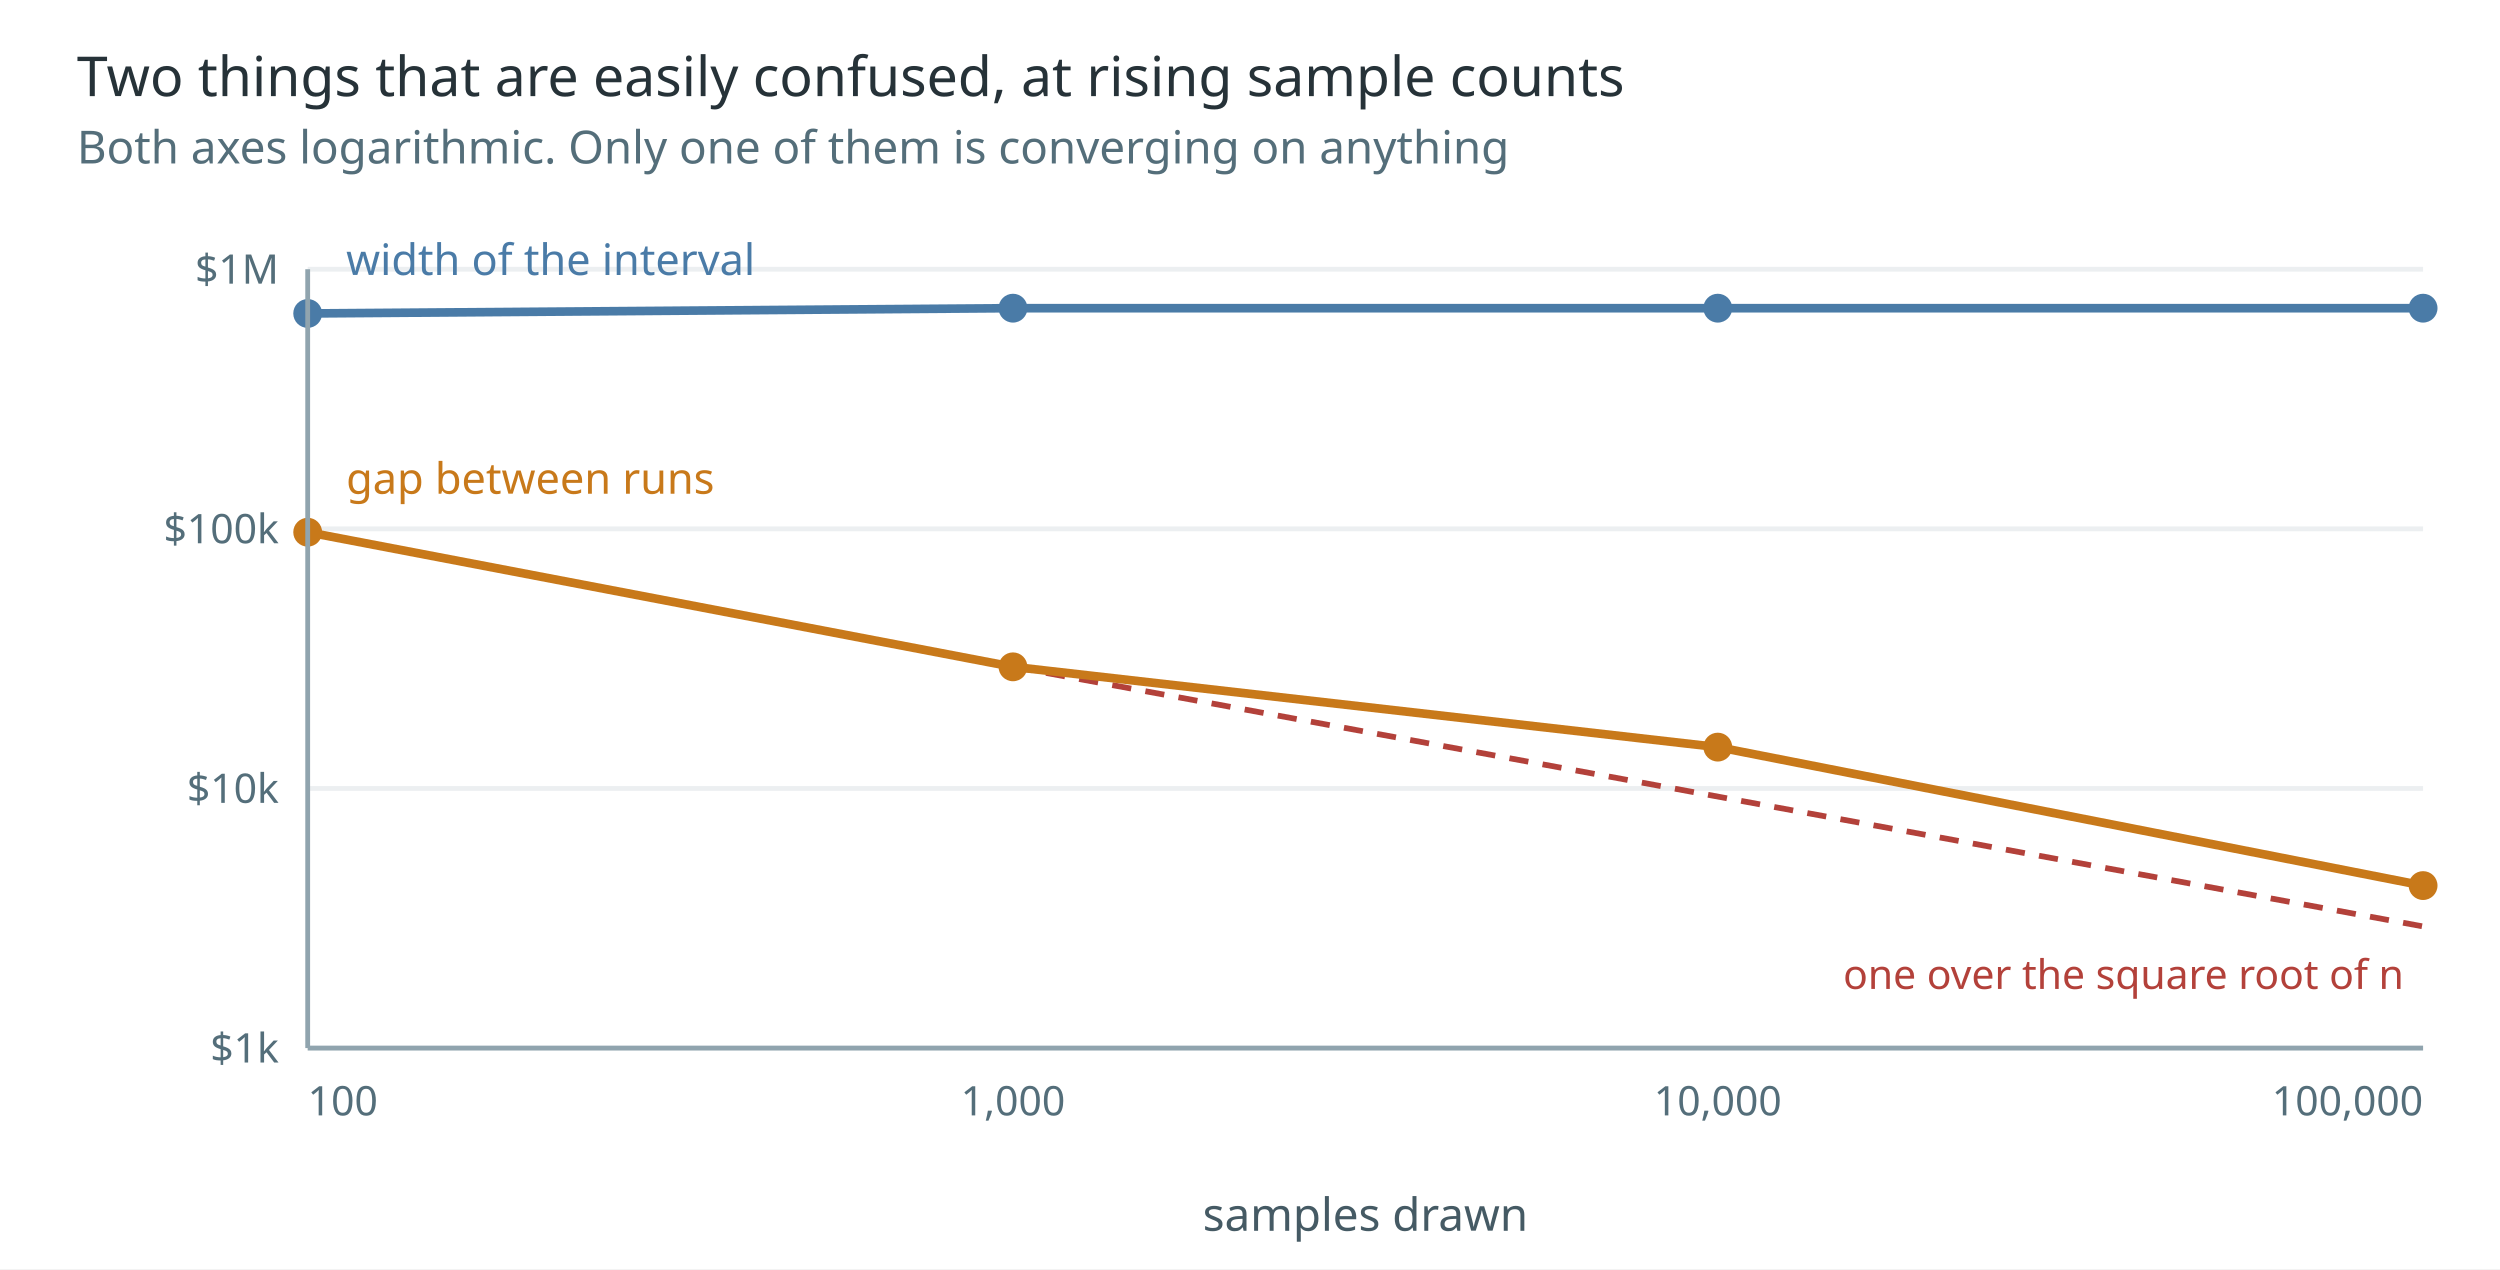
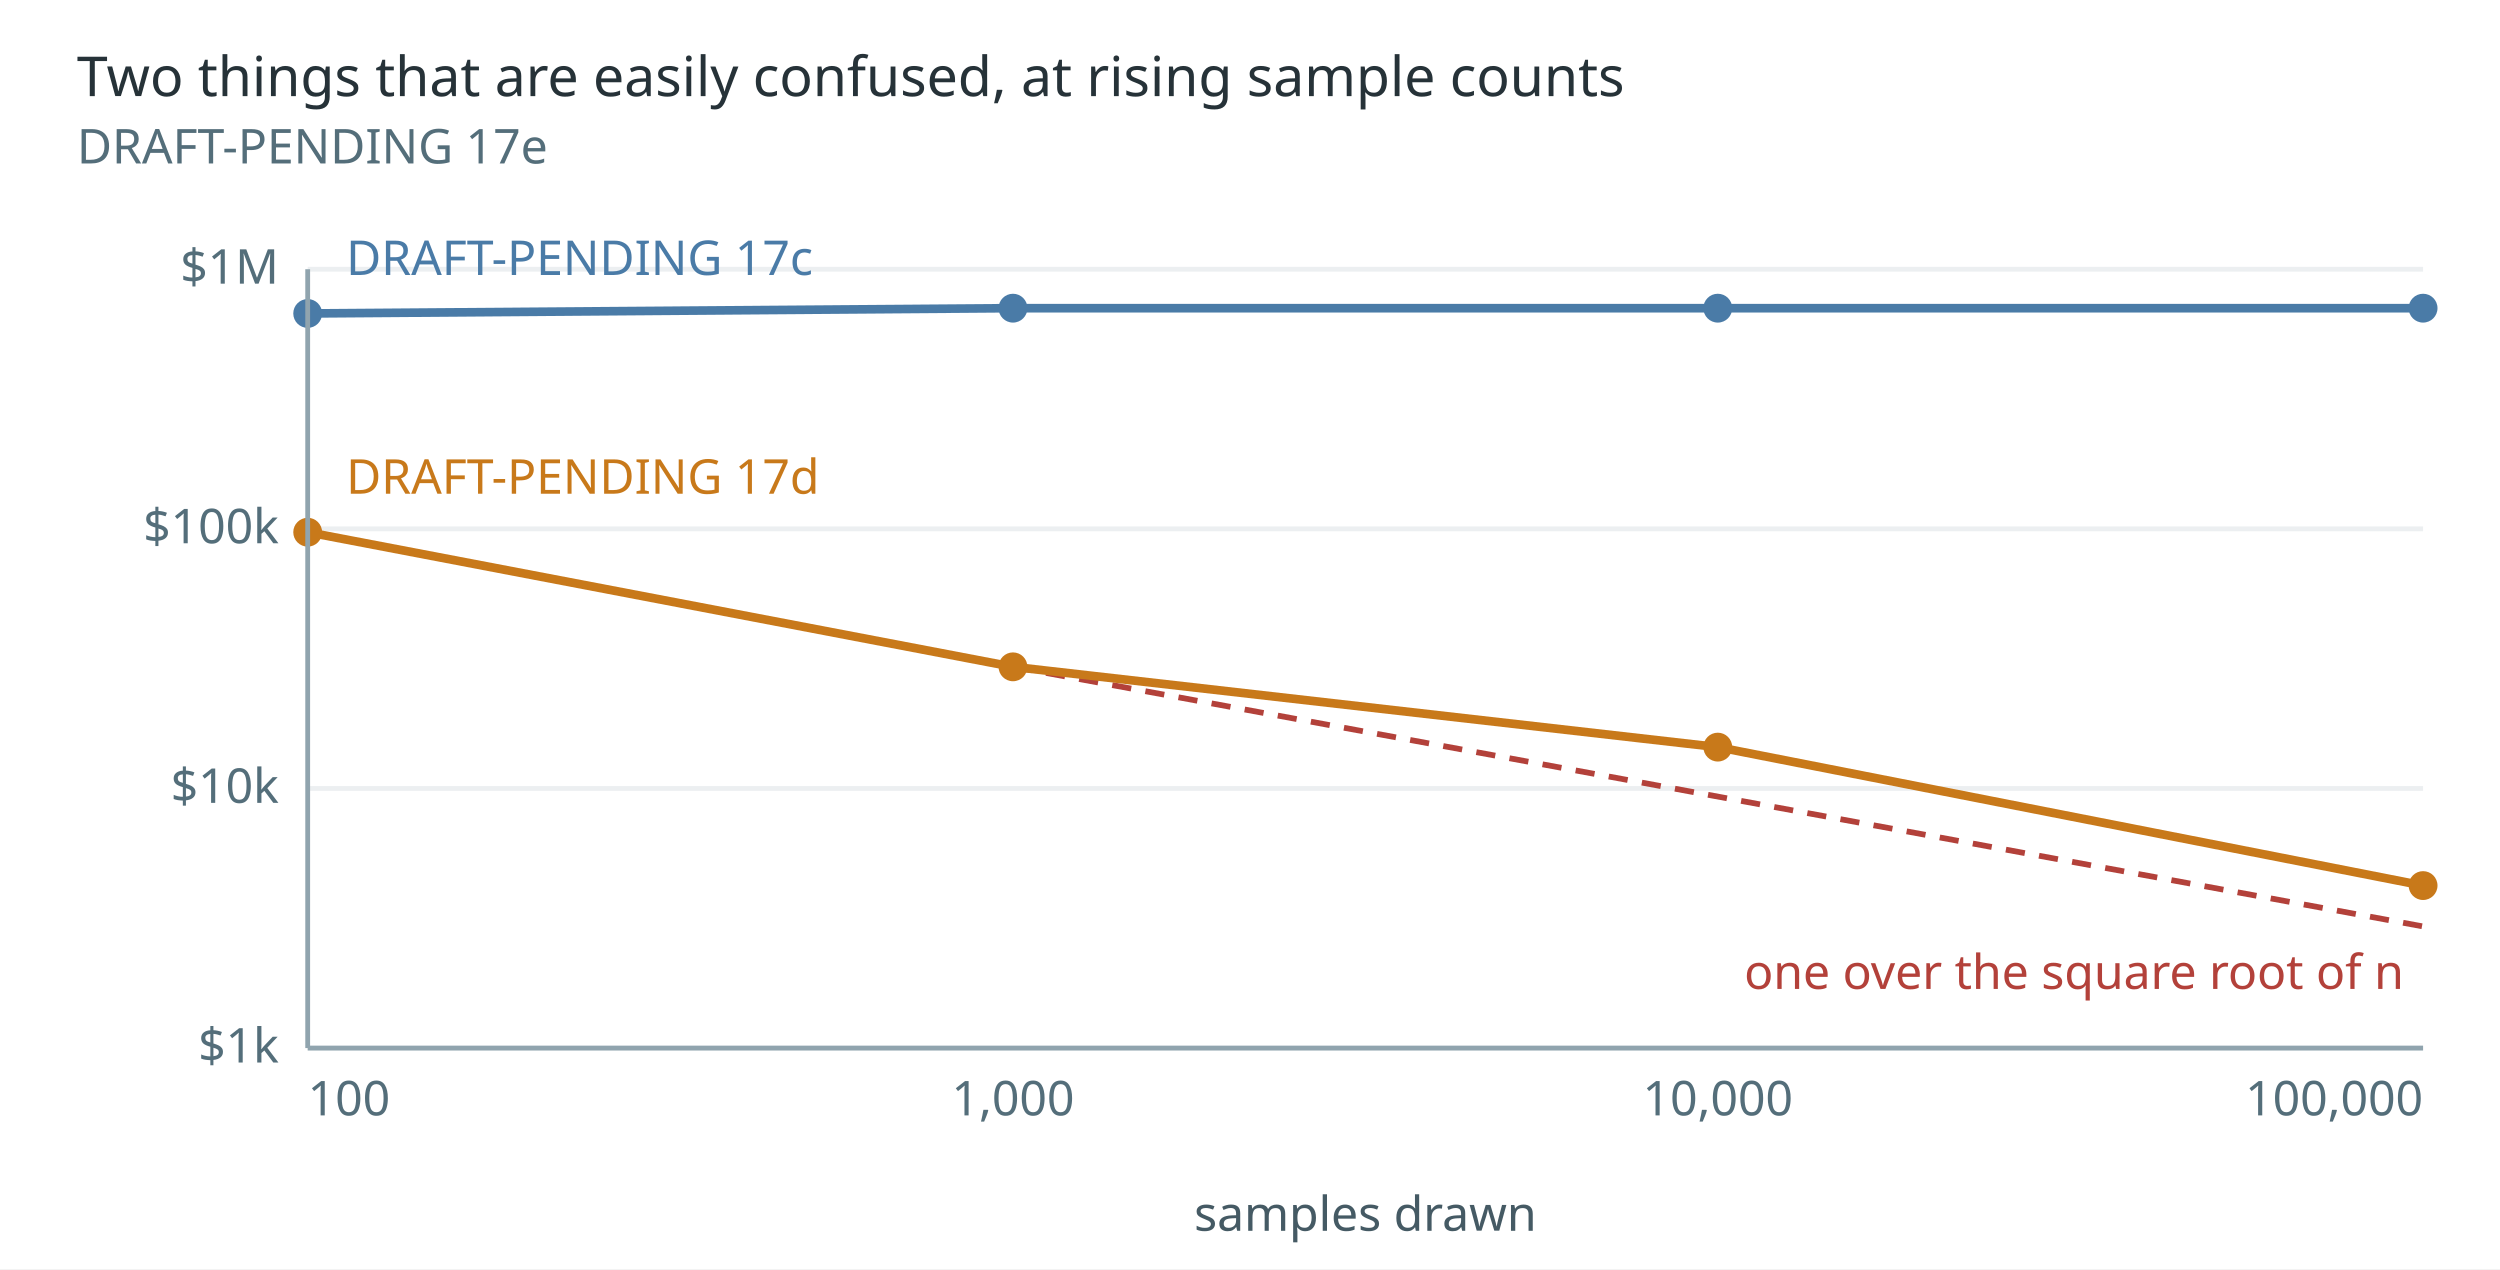
<svg xmlns="http://www.w3.org/2000/svg" viewBox="0 0 520 264" width="520" height="264" role="img" font-family="system-ui, sans-serif">
  <rect width="520" height="264" fill="#ffffff" />
  <text x="16" y="20" font-size="11.5" fill="#263238">Two things that are easily confused, at rising sample counts</text>
-   <text x="16" y="34" font-size="9.5" fill="#546e7a">Both axes logarithmic. Only one of them is converging on anything</text>
+   <text x="16" y="34" font-size="10" fill="#546e7a">DRAFT-PENDING 17e</text>
  <line x1="64.0" y1="218.0" x2="504.0" y2="218.0" stroke="#eceff1" />
-   <text x="58" y="221.0" font-size="8.5" text-anchor="end" fill="#546e7a">$1k</text>
+   <text x="58" y="221.0" font-size="10" text-anchor="end" fill="#546e7a">$1k</text>
  <line x1="64.0" y1="164.0" x2="504.0" y2="164.0" stroke="#eceff1" />
-   <text x="58" y="167.0" font-size="8.5" text-anchor="end" fill="#546e7a">$10k</text>
+   <text x="58" y="167.0" font-size="10" text-anchor="end" fill="#546e7a">$10k</text>
  <line x1="64.0" y1="110.0" x2="504.0" y2="110.0" stroke="#eceff1" />
-   <text x="58" y="113.0" font-size="8.5" text-anchor="end" fill="#546e7a">$100k</text>
+   <text x="58" y="113.0" font-size="10" text-anchor="end" fill="#546e7a">$100k</text>
  <line x1="64.0" y1="56.0" x2="504.0" y2="56.0" stroke="#eceff1" />
-   <text x="58" y="59.0" font-size="8.5" text-anchor="end" fill="#546e7a">$1M</text>
+   <text x="58" y="59.0" font-size="10" text-anchor="end" fill="#546e7a">$1M</text>
  <path d="M210.7,138.7 L504.0,192.7" fill="none" stroke="#b3413a" stroke-width="1.2" stroke-dasharray="4 3" />
-   <text x="500.0" y="205.7" font-size="8.5" text-anchor="end" fill="#b3413a">one over the square root of n</text>
+   <text x="500.0" y="205.7" font-size="10" text-anchor="end" fill="#b3413a">one over the square root of n</text>
  <path d="M64.0,65.2 L210.7,64.1 L357.3,64.1 L504.0,64.1" fill="none" stroke="#4a7ba7" stroke-width="1.8" />
  <circle cx="64.0" cy="65.2" r="3" fill="#4a7ba7" />
  <circle cx="210.7" cy="64.1" r="3" fill="#4a7ba7" />
  <circle cx="357.3" cy="64.1" r="3" fill="#4a7ba7" />
  <circle cx="504.0" cy="64.1" r="3" fill="#4a7ba7" />
-   <text x="72.0" y="57.2" font-size="9" fill="#4a7ba7">width of the interval</text>
+   <text x="72.0" y="57.2" font-size="10" fill="#4a7ba7">DRAFT-PENDING 17c</text>
  <path d="M64.0,110.7 L210.7,138.7 L357.3,155.4 L504.0,184.2" fill="none" stroke="#c8791a" stroke-width="1.8" />
  <circle cx="64.0" cy="110.7" r="3" fill="#c8791a" />
  <circle cx="210.7" cy="138.7" r="3" fill="#c8791a" />
  <circle cx="357.3" cy="155.4" r="3" fill="#c8791a" />
  <circle cx="504.0" cy="184.2" r="3" fill="#c8791a" />
-   <text x="72.0" y="102.7" font-size="9" fill="#c8791a">gap between runs</text>
+   <text x="72.0" y="102.7" font-size="10" fill="#c8791a">DRAFT-PENDING 17d</text>
  <line x1="64.0" y1="218.0" x2="504.0" y2="218.0" stroke="#90a4ae" />
  <line x1="64.0" y1="56.0" x2="64.0" y2="218.0" stroke="#90a4ae" />
-   <text x="64.0" y="232" font-size="8.5" text-anchor="start" fill="#546e7a">100</text>
-   <text x="210.7" y="232" font-size="8.5" text-anchor="middle" fill="#546e7a">1,000</text>
-   <text x="357.3" y="232" font-size="8.5" text-anchor="middle" fill="#546e7a">10,000</text>
-   <text x="504.0" y="232" font-size="8.5" text-anchor="end" fill="#546e7a">100,000</text>
-   <text x="284" y="256" font-size="9.5" text-anchor="middle" fill="#455a64">samples drawn</text>
+   <text x="64.0" y="232" font-size="10" text-anchor="start" fill="#546e7a">100</text>
+   <text x="210.7" y="232" font-size="10" text-anchor="middle" fill="#546e7a">1,000</text>
+   <text x="357.3" y="232" font-size="10" text-anchor="middle" fill="#546e7a">10,000</text>
+   <text x="504.0" y="232" font-size="10" text-anchor="end" fill="#546e7a">100,000</text>
+   <text x="284" y="256" font-size="10" text-anchor="middle" fill="#455a64">samples drawn</text>
</svg>
